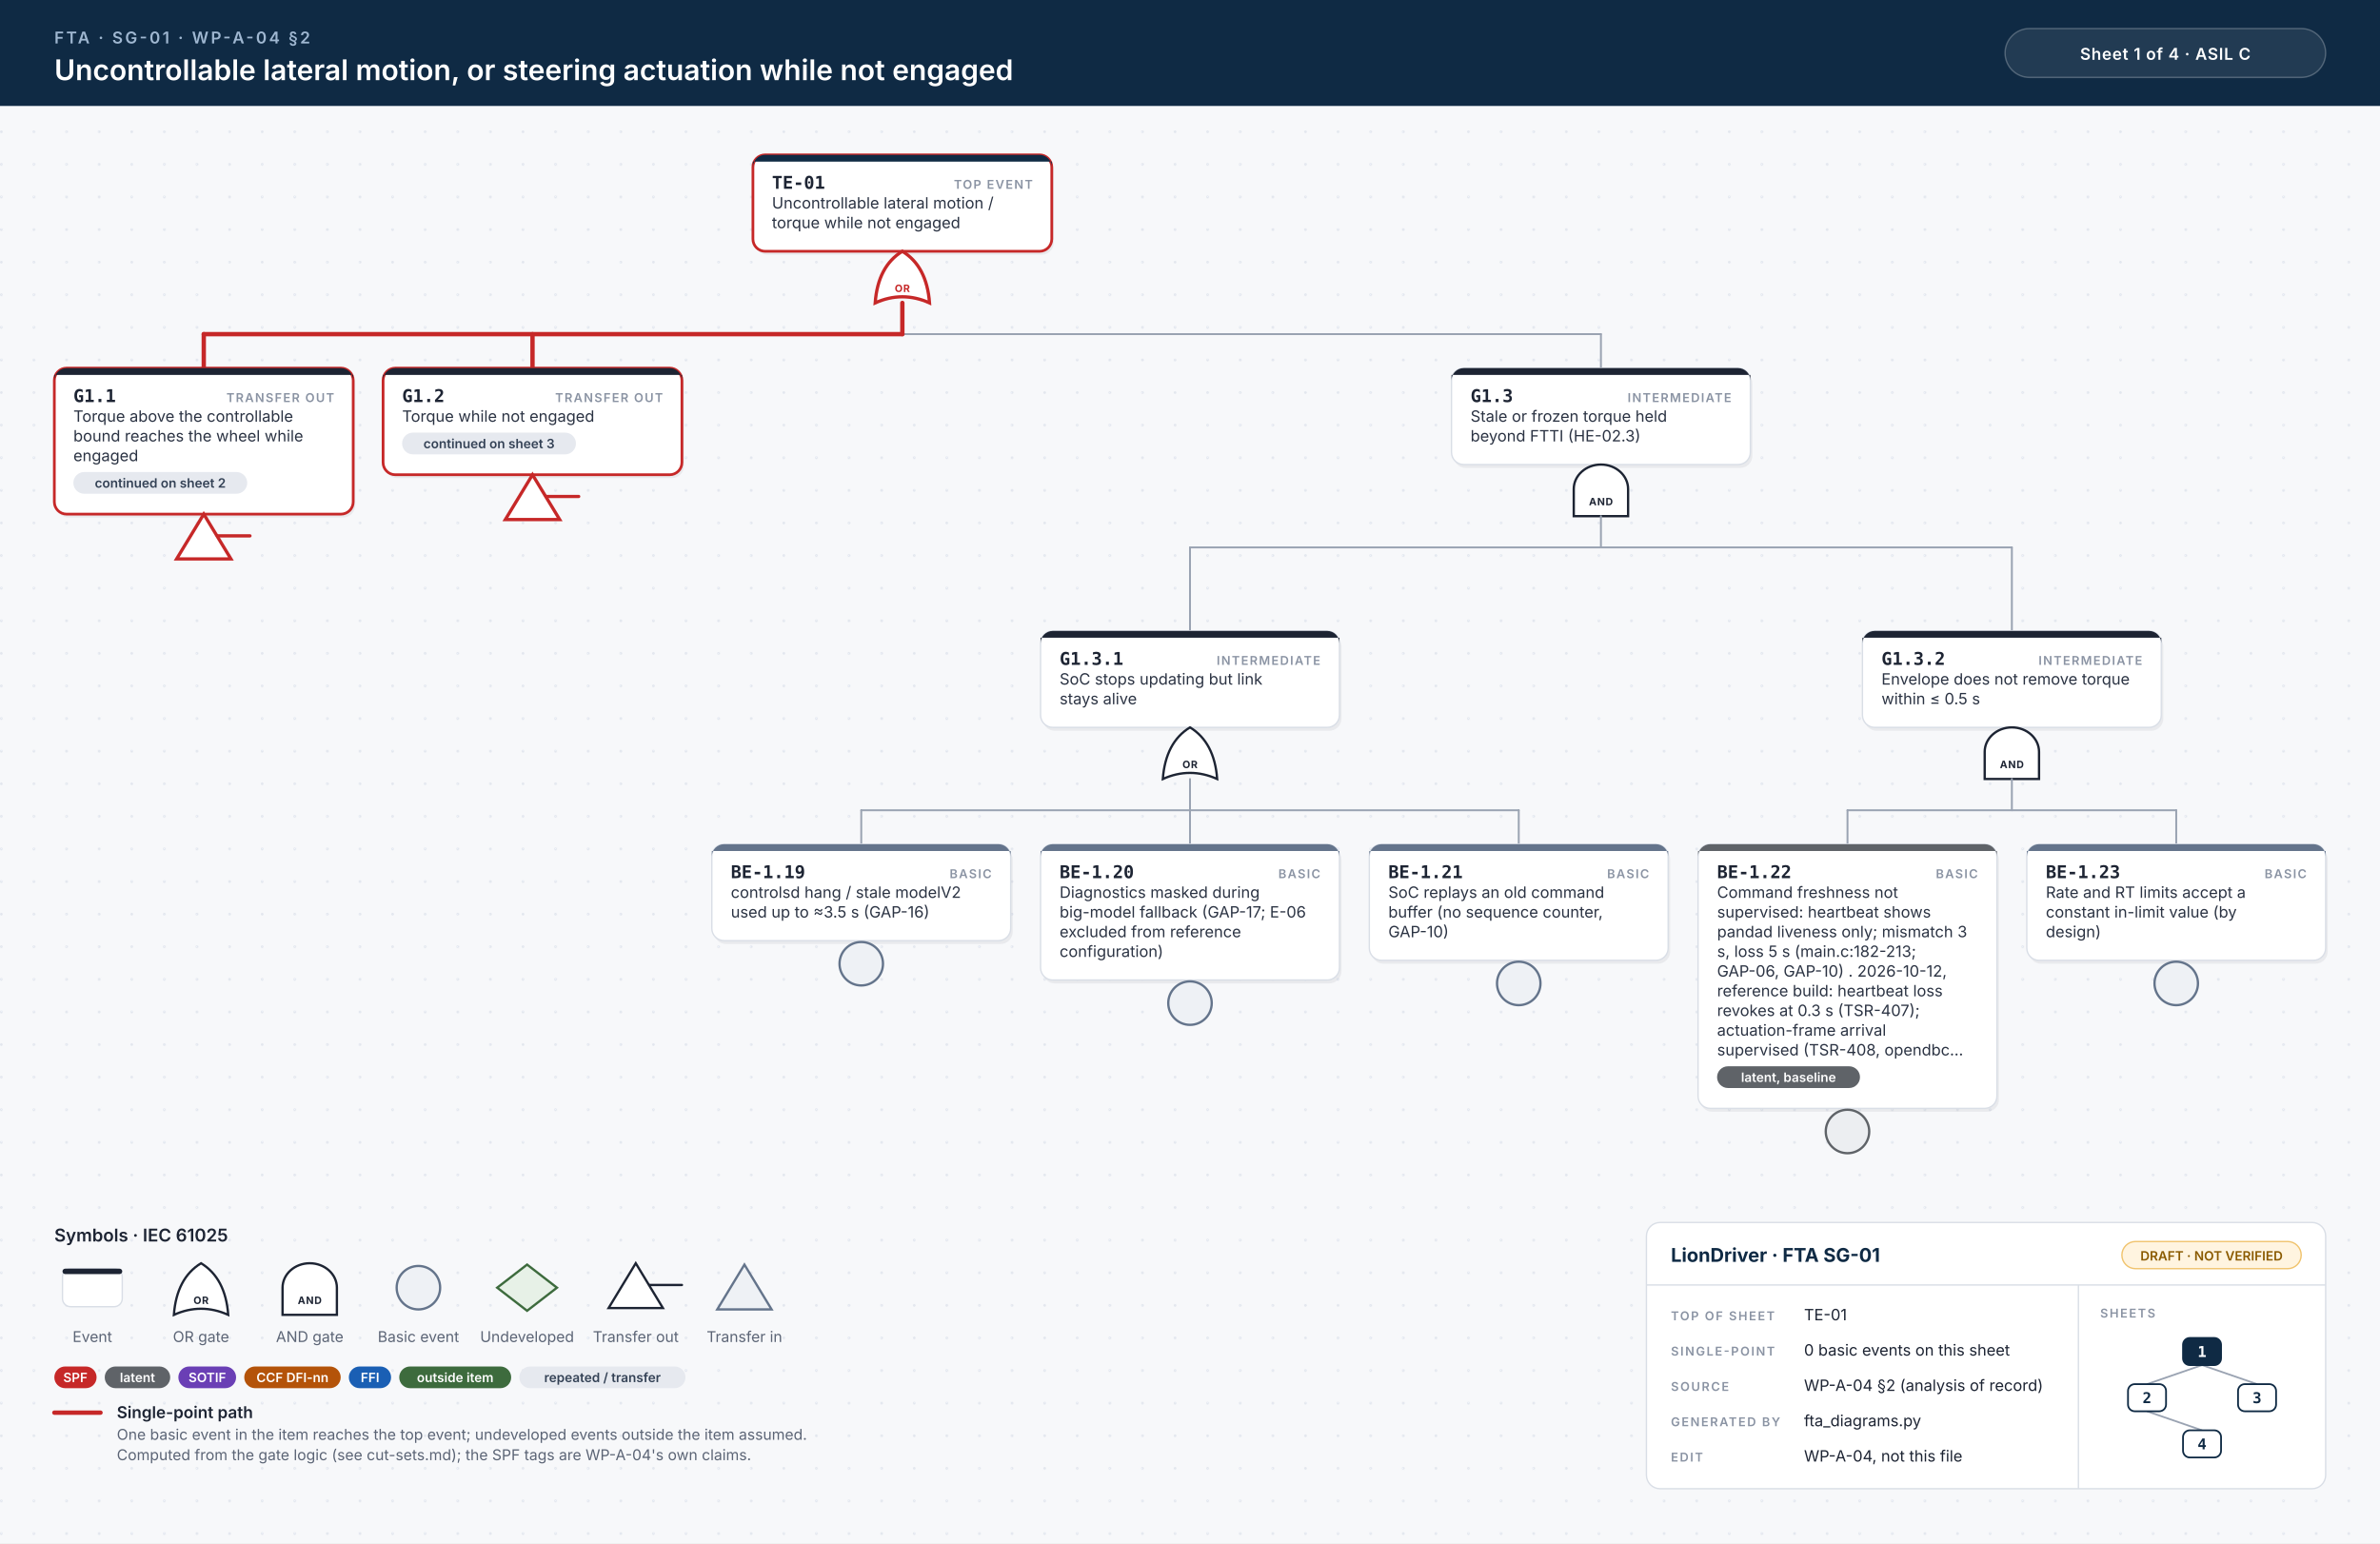
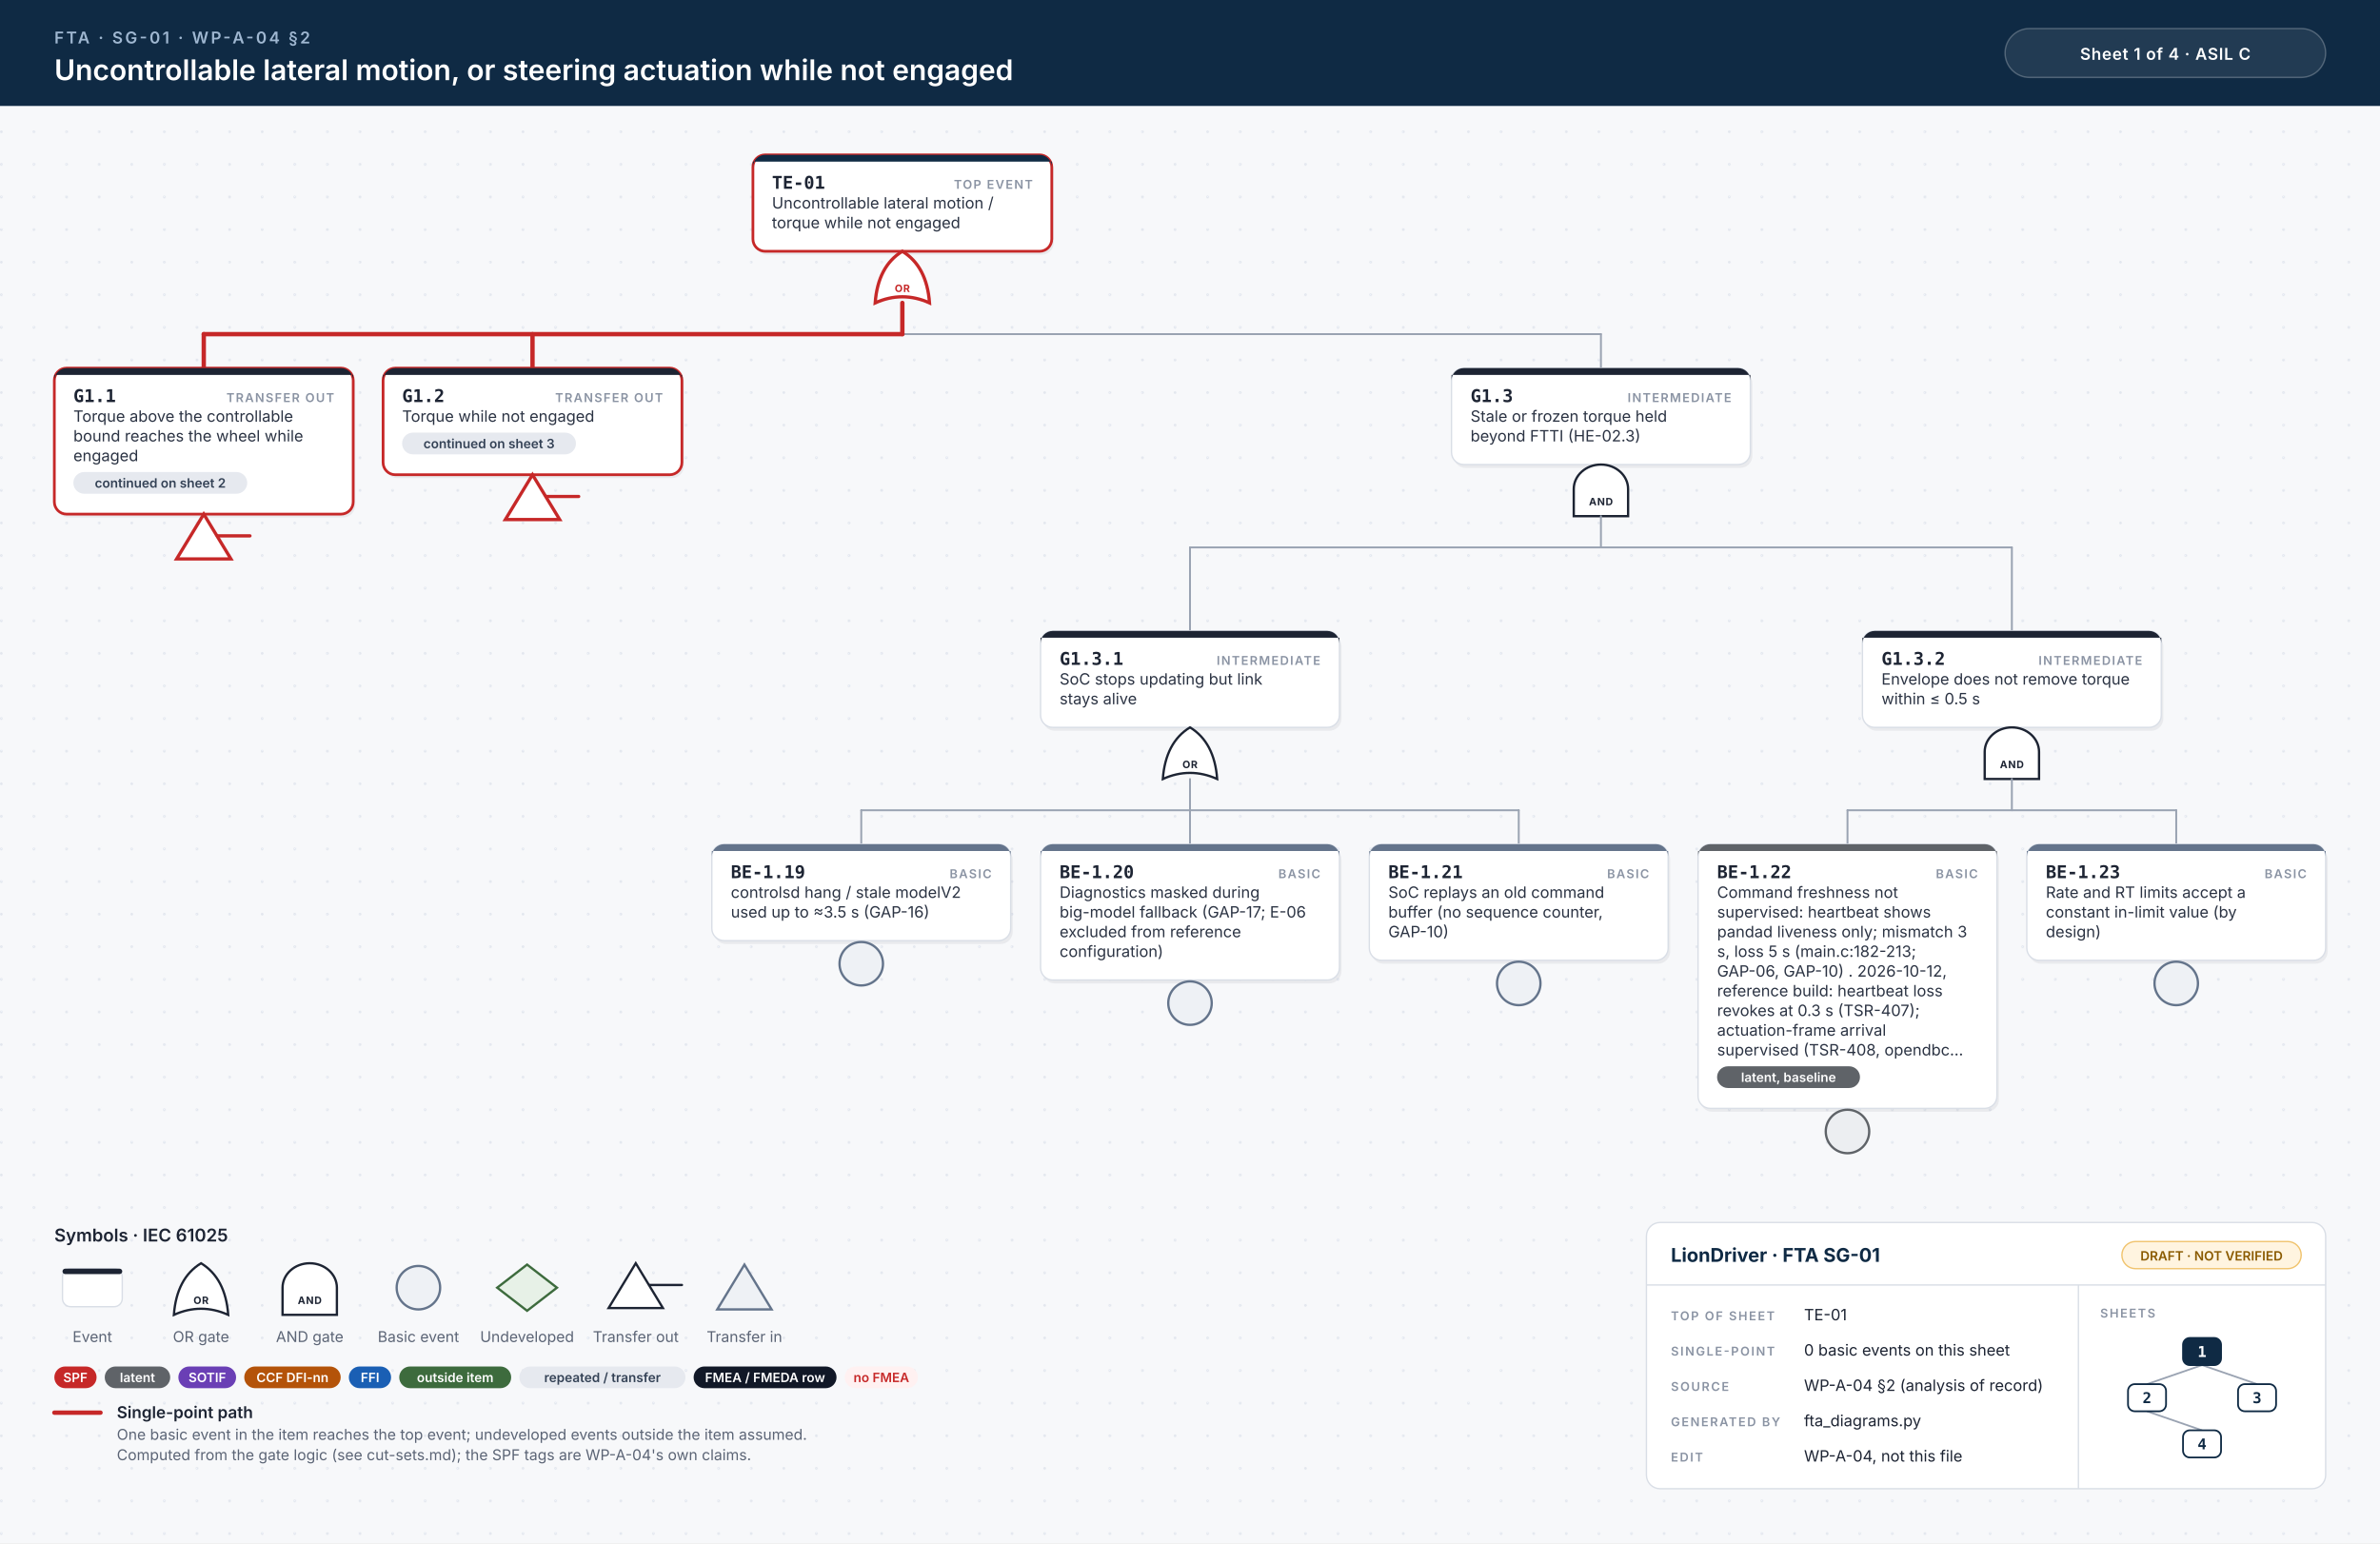
<svg xmlns="http://www.w3.org/2000/svg" width="1752" height="1136" viewBox="0 0 1752 1136">
  <style>.id{font:700 13px 'JetBrains Mono', Menlo, Consolas, monospace;fill:#1d2433}.kind{font:600 9px Inter, 'Helvetica Neue', Helvetica, Arial, sans-serif;letter-spacing:.1em;fill:#8a93a3;text-anchor:end}.d{font:400 11.5px Inter, 'Helvetica Neue', Helvetica, Arial, sans-serif;fill:#2b3343}.n{font:italic 400 10.5px Inter, 'Helvetica Neue', Helvetica, Arial, sans-serif;fill:#6b7385}.chip{font:600 9.5px Inter, 'Helvetica Neue', Helvetica, Arial, sans-serif;text-anchor:middle}.gl{font:700 7.5px Inter, 'Helvetica Neue', Helvetica, Arial, sans-serif;letter-spacing:.06em;text-anchor:middle}.eyebrow{font:600 12px Inter, 'Helvetica Neue', Helvetica, Arial, sans-serif;letter-spacing:.14em;fill:#9fb7d1}.title{font:600 21px Inter, 'Helvetica Neue', Helvetica, Arial, sans-serif;fill:#fff}.title2{font:600 17px Inter, 'Helvetica Neue', Helvetica, Arial, sans-serif;fill:#fff}.hc{font:600 12px Inter, 'Helvetica Neue', Helvetica, Arial, sans-serif;letter-spacing:.04em;fill:#fff;text-anchor:middle}.lh{font:600 13px Inter, 'Helvetica Neue', Helvetica, Arial, sans-serif;fill:#1d2433}.lb{font:600 12px Inter, 'Helvetica Neue', Helvetica, Arial, sans-serif;fill:#1d2433}.s{font:400 11px Inter, 'Helvetica Neue', Helvetica, Arial, sans-serif;fill:#5b6475}.tbh{font:700 14px Inter, 'Helvetica Neue', Helvetica, Arial, sans-serif;fill:#0f2a44}.k{font:600 9px Inter, 'Helvetica Neue', Helvetica, Arial, sans-serif;letter-spacing:.12em;fill:#8a93a3}.v{font:400 11.5px Inter, 'Helvetica Neue', Helvetica, Arial, sans-serif;fill:#1d2433}.mm{font:700 11px 'JetBrains Mono', Menlo, Consolas, monospace;text-anchor:middle}.w{stroke:#9aa3b2;stroke-width:1.4;stroke-linecap:round}.wh{stroke:#c62828;stroke-width:3.2;stroke-linecap:round}.shadow{fill:#0f172a;opacity:.06}</style>
  <defs>
    <pattern id="dots" width="24" height="24" patternUnits="userSpaceOnUse">
      <circle cx="1" cy="1" r="1" fill="#e3e7ee" />
    </pattern>
  </defs>
  <rect width="100%" height="100%" fill="#f7f8fa" />
  <rect y="78" width="100%" height="1058" fill="url(#dots)" />
  <rect width="100%" height="78" fill="#0f2a44" />
  <text x="40" y="32" class="eyebrow">FTA · SG-01 · WP-A-04 §2</text>
  <text x="40" y="59" class="title">Uncontrollable lateral motion, or steering actuation while not engaged</text>
  <rect x="1476" y="21" width="236" height="36" rx="18" fill="#ffffff14" stroke="#ffffff40" />
  <text x="1594" y="44" class="hc">Sheet 1 of 4  ·  ASIL C</text>
  <rect x="555.75" y="116.5" width="220" height="71.0" rx="9" class="shadow" />
  <rect x="554.25" y="114" width="220" height="71.0" rx="9" fill="#fff" stroke="#c62828" stroke-width="2" />
  <path d="M563.25,114 H765.25 A9,9 0 0 1 774.25,123 V119 H554.25 V123 A9,9 0 0 1 563.25,114 Z" fill="#0f2a44" />
  <text x="568.25" y="139" class="id">TE-01</text>
  <text x="760.25" y="139" class="kind">TOP EVENT</text>
  <text x="568.25" y="153.5" class="d">Uncontrollable lateral motion /</text>
  <text x="568.25" y="168.0" class="d">torque while not engaged</text>
  <path d="M644.25,223.0 Q664.25,214.0 684.25,223.0 Q682.25,196.0 664.25,185.0 Q646.25,196.0 644.25,223.0 Z" fill="#fff" stroke="#c62828" stroke-width="2.4" />
  <text x="664.25" y="215.0" class="gl" fill="#c62828">OR</text>
  <line x1="150.0" y1="246.0" x2="1178.5" y2="246.0" class="w" />
  <line x1="150.0" y1="246.0" x2="664.25" y2="246.0" class="wh" />
  <line x1="664.25" y1="223.0" x2="664.25" y2="246.0" class="wh" />
  <line x1="150.0" y1="246.0" x2="150.0" y2="271.0" class="wh" />
  <line x1="392.0" y1="246.0" x2="392.0" y2="271.0" class="wh" />
  <line x1="1178.5" y1="246.0" x2="1178.5" y2="271.0" class="w" />
  <rect x="41.5" y="273.5" width="220" height="107.5" rx="9" class="shadow" />
  <rect x="40" y="271.0" width="220" height="107.5" rx="9" fill="#fff" stroke="#c62828" stroke-width="2" />
  <path d="M49,271.0 H251 A9,9 0 0 1 260,280.0 V276.0 H40 V280.0 A9,9 0 0 1 49,271.0 Z" fill="#1d2433" />
  <text x="54" y="296.0" class="id">G1.1</text>
  <text x="246" y="296.0" class="kind">TRANSFER OUT</text>
  <text x="54" y="310.5" class="d">Torque above the controllable</text>
  <text x="54" y="325.0" class="d">bound reaches the wheel while</text>
  <text x="54" y="339.5" class="d">engaged</text>
  <rect x="54.0" y="347.5" width="128.0" height="16" rx="8" fill="#e6e9ef" />
  <text x="118.0" y="359.0" class="chip" fill="#334155">continued on sheet 2</text>
  <path d="M150.0,378.5 L170.0,411.5 L130.0,411.5 Z" fill="#fff" stroke="#c62828" stroke-width="2.4" />
  <line x1="160.0" y1="394.5" x2="184.0" y2="394.5" stroke="#c62828" stroke-width="2.4" stroke-linecap="round" />
  <rect x="283.5" y="273.5" width="220" height="78.5" rx="9" class="shadow" />
  <rect x="282" y="271.0" width="220" height="78.5" rx="9" fill="#fff" stroke="#c62828" stroke-width="2" />
  <path d="M291,271.0 H493 A9,9 0 0 1 502,280.0 V276.0 H282 V280.0 A9,9 0 0 1 291,271.0 Z" fill="#1d2433" />
  <text x="296" y="296.0" class="id">G1.2</text>
  <text x="488" y="296.0" class="kind">TRANSFER OUT</text>
  <text x="296" y="310.5" class="d">Torque while not engaged</text>
  <rect x="296.0" y="318.5" width="128.0" height="16" rx="8" fill="#e6e9ef" />
  <text x="360.0" y="330.0" class="chip" fill="#334155">continued on sheet 3</text>
  <path d="M392.0,349.5 L412.0,382.5 L372.0,382.5 Z" fill="#fff" stroke="#c62828" stroke-width="2.4" />
  <line x1="402.0" y1="365.5" x2="426.0" y2="365.5" stroke="#c62828" stroke-width="2.4" stroke-linecap="round" />
  <rect x="1070.0" y="273.5" width="220" height="71.0" rx="9" class="shadow" />
  <rect x="1068.5" y="271.0" width="220" height="71.0" rx="9" fill="#fff" stroke="#d9dee6" stroke-width="1" />
  <path d="M1077.5,271.0 H1279.5 A9,9 0 0 1 1288.5,280.0 V276.0 H1068.5 V280.0 A9,9 0 0 1 1077.5,271.0 Z" fill="#1d2433" />
  <text x="1082.5" y="296.0" class="id">G1.3</text>
  <text x="1274.5" y="296.0" class="kind">INTERMEDIATE</text>
  <text x="1082.5" y="310.5" class="d">Stale or frozen torque held</text>
  <text x="1082.5" y="325.0" class="d">beyond FTTI (HE-02.3)</text>
  <path d="M1158.5,380.0 L1158.5,360.0 A20,18 0 0 1 1198.5,360.0 L1198.5,380.0 Z" fill="#fff" stroke="#1d2433" stroke-width="1.7" />
  <text x="1178.5" y="372.0" class="gl" fill="#1d2433">AND</text>
  <line x1="876.0" y1="403.0" x2="1481.0" y2="403.0" class="w" />
  <line x1="1178.5" y1="380.0" x2="1178.5" y2="403.0" class="w" />
  <line x1="876.0" y1="403.0" x2="876.0" y2="464.5" class="w" />
  <line x1="1481.0" y1="403.0" x2="1481.0" y2="464.5" class="w" />
  <rect x="767.5" y="467.0" width="220" height="71.0" rx="9" class="shadow" />
  <rect x="766.0" y="464.5" width="220" height="71.0" rx="9" fill="#fff" stroke="#d9dee6" stroke-width="1" />
  <path d="M775.0,464.5 H977.0 A9,9 0 0 1 986.0,473.5 V469.5 H766.0 V473.5 A9,9 0 0 1 775.0,464.5 Z" fill="#1d2433" />
  <text x="780.0" y="489.5" class="id">G1.3.1</text>
  <text x="972.0" y="489.5" class="kind">INTERMEDIATE</text>
  <text x="780.0" y="504.0" class="d">SoC stops updating but link</text>
  <text x="780.0" y="518.5" class="d">stays alive</text>
  <path d="M856.0,573.5 Q876.0,564.5 896.0,573.5 Q894.0,546.5 876.0,535.5 Q858.0,546.5 856.0,573.5 Z" fill="#fff" stroke="#1d2433" stroke-width="1.7" />
  <text x="876.0" y="565.5" class="gl" fill="#1d2433">OR</text>
  <line x1="634.0" y1="596.5" x2="1118.0" y2="596.5" class="w" />
  <line x1="876.0" y1="573.5" x2="876.0" y2="596.5" class="w" />
  <line x1="634.0" y1="596.5" x2="634.0" y2="621.5" class="w" />
  <line x1="876.0" y1="596.5" x2="876.0" y2="621.5" class="w" />
  <line x1="1118.0" y1="596.5" x2="1118.0" y2="621.5" class="w" />
  <rect x="525.5" y="624.0" width="220" height="71.0" rx="9" class="shadow" />
  <rect x="524" y="621.5" width="220" height="71.0" rx="9" fill="#fff" stroke="#d9dee6" stroke-width="1" />
  <path d="M533,621.5 H735 A9,9 0 0 1 744,630.5 V626.5 H524 V630.5 A9,9 0 0 1 533,621.5 Z" fill="#64748b" />
  <text x="538" y="646.5" class="id">BE-1.19</text>
  <text x="730" y="646.5" class="kind">BASIC</text>
  <text x="538" y="661.0" class="d">controlsd hang / stale modelV2</text>
  <text x="538" y="675.5" class="d">used up to ≈3.5 s (GAP-16)</text>
  <circle cx="634.0" cy="709.5" r="16" fill="#eef1f5" stroke="#64748b" stroke-width="1.7" />
  <rect x="767.5" y="624.0" width="220" height="100.0" rx="9" class="shadow" />
  <rect x="766" y="621.5" width="220" height="100.0" rx="9" fill="#fff" stroke="#d9dee6" stroke-width="1" />
  <path d="M775,621.5 H977 A9,9 0 0 1 986,630.5 V626.5 H766 V630.5 A9,9 0 0 1 775,621.5 Z" fill="#64748b" />
  <text x="780" y="646.5" class="id">BE-1.20</text>
  <text x="972" y="646.5" class="kind">BASIC</text>
  <text x="780" y="661.0" class="d">Diagnostics masked during</text>
  <text x="780" y="675.5" class="d">big-model fallback (GAP-17; E-06</text>
  <text x="780" y="690.0" class="d">excluded from reference</text>
  <text x="780" y="704.5" class="d">configuration)</text>
  <circle cx="876.0" cy="738.5" r="16" fill="#eef1f5" stroke="#64748b" stroke-width="1.7" />
  <rect x="1009.5" y="624.0" width="220" height="85.5" rx="9" class="shadow" />
  <rect x="1008" y="621.5" width="220" height="85.5" rx="9" fill="#fff" stroke="#d9dee6" stroke-width="1" />
  <path d="M1017,621.5 H1219 A9,9 0 0 1 1228,630.5 V626.5 H1008 V630.5 A9,9 0 0 1 1017,621.5 Z" fill="#64748b" />
  <text x="1022" y="646.5" class="id">BE-1.21</text>
  <text x="1214" y="646.5" class="kind">BASIC</text>
  <text x="1022" y="661.0" class="d">SoC replays an old command</text>
  <text x="1022" y="675.5" class="d">buffer (no sequence counter,</text>
  <text x="1022" y="690.0" class="d">GAP-10)</text>
  <circle cx="1118.0" cy="724.0" r="16" fill="#eef1f5" stroke="#64748b" stroke-width="1.7" />
  <rect x="1372.5" y="467.0" width="220" height="71.0" rx="9" class="shadow" />
  <rect x="1371.0" y="464.5" width="220" height="71.0" rx="9" fill="#fff" stroke="#d9dee6" stroke-width="1" />
  <path d="M1380.0,464.5 H1582.0 A9,9 0 0 1 1591.0,473.5 V469.5 H1371.0 V473.5 A9,9 0 0 1 1380.0,464.5 Z" fill="#1d2433" />
  <text x="1385.0" y="489.5" class="id">G1.3.2</text>
  <text x="1577.0" y="489.5" class="kind">INTERMEDIATE</text>
  <text x="1385.0" y="504.0" class="d">Envelope does not remove torque</text>
  <text x="1385.0" y="518.5" class="d">within ≤ 0.5 s</text>
  <path d="M1461.0,573.5 L1461.0,553.5 A20,18 0 0 1 1501.0,553.5 L1501.0,573.5 Z" fill="#fff" stroke="#1d2433" stroke-width="1.7" />
  <text x="1481.0" y="565.5" class="gl" fill="#1d2433">AND</text>
  <line x1="1360.0" y1="596.5" x2="1602.0" y2="596.5" class="w" />
  <line x1="1481.0" y1="573.5" x2="1481.0" y2="596.5" class="w" />
  <line x1="1360.0" y1="596.5" x2="1360.0" y2="621.5" class="w" />
  <line x1="1602.0" y1="596.5" x2="1602.0" y2="621.5" class="w" />
  <rect x="1251.5" y="624.0" width="220" height="194.5" rx="9" class="shadow" />
  <rect x="1250" y="621.5" width="220" height="194.5" rx="9" fill="#fff" stroke="#d9dee6" stroke-width="1" />
  <path d="M1259,621.5 H1461 A9,9 0 0 1 1470,630.5 V626.5 H1250 V630.5 A9,9 0 0 1 1259,621.5 Z" fill="#5f6368" />
  <text x="1264" y="646.5" class="id">BE-1.22</text>
  <text x="1456" y="646.5" class="kind">BASIC</text>
  <text x="1264" y="661.0" class="d">Command freshness not</text>
  <text x="1264" y="675.5" class="d">supervised: heartbeat shows</text>
  <text x="1264" y="690.0" class="d">pandad liveness only; mismatch 3</text>
  <text x="1264" y="704.5" class="d">s, loss 5 s (main.c:182-213;</text>
  <text x="1264" y="719.0" class="d">GAP-06, GAP-10) . 2026-10-12,</text>
  <text x="1264" y="733.5" class="d">reference build: heartbeat loss</text>
  <text x="1264" y="748.0" class="d">revokes at 0.3 s (TSR-407);</text>
  <text x="1264" y="762.5" class="d">actuation-frame arrival</text>
  <text x="1264" y="777.0" class="d">supervised (TSR-408, opendbc…</text>
  <rect x="1264.0" y="785.0" width="105.2" height="16" rx="8" fill="#5f6368" />
  <text x="1316.6" y="796.5" class="chip" fill="#fff">latent, baseline</text>
  <circle cx="1360.0" cy="833.0" r="16" fill="#eceef1" stroke="#5f6368" stroke-width="1.7" />
  <rect x="1493.5" y="624.0" width="220" height="85.5" rx="9" class="shadow" />
  <rect x="1492" y="621.5" width="220" height="85.5" rx="9" fill="#fff" stroke="#d9dee6" stroke-width="1" />
  <path d="M1501,621.5 H1703 A9,9 0 0 1 1712,630.5 V626.5 H1492 V630.5 A9,9 0 0 1 1501,621.5 Z" fill="#64748b" />
  <text x="1506" y="646.5" class="id">BE-1.23</text>
  <text x="1698" y="646.5" class="kind">BASIC</text>
  <text x="1506" y="661.0" class="d">Rate and RT limits accept a</text>
  <text x="1506" y="675.5" class="d">constant in-limit value (by</text>
  <text x="1506" y="690.0" class="d">design)</text>
  <circle cx="1602.0" cy="724.0" r="16" fill="#eef1f5" stroke="#64748b" stroke-width="1.7" />
  <text x="40" y="914.0" class="lh">Symbols · IEC 61025</text>
  <rect x="46" y="934.0" width="44" height="28" rx="6" fill="#fff" stroke="#d9dee6" />
  <rect x="46" y="934.0" width="44" height="4" rx="2" fill="#1d2433" />
  <text x="68" y="988.0" class="s" text-anchor="middle">Event</text>
  <path d="M128,968.0 Q148,959.0 168,968.0 Q166,941.0 148,930.0 Q130,941.0 128,968.0 Z" fill="#fff" stroke="#1d2433" stroke-width="1.7" />
  <text x="148" y="960.0" class="gl" fill="#1d2433">OR</text>
  <text x="148" y="988.0" class="s" text-anchor="middle">OR gate</text>
  <path d="M208,968.0 L208,948.0 A20,18 0 0 1 248,948.0 L248,968.0 Z" fill="#fff" stroke="#1d2433" stroke-width="1.7" />
  <text x="228" y="960.0" class="gl" fill="#1d2433">AND</text>
  <text x="228" y="988.0" class="s" text-anchor="middle">AND gate</text>
  <circle cx="308" cy="948.0" r="16" fill="#eef1f5" stroke="#64748b" stroke-width="1.7" />
  <text x="308" y="988.0" class="s" text-anchor="middle">Basic event</text>
  <path d="M388,931.0 L410,948.0 L388,965.0 L366,948.0 Z" fill="#e7f1e7" stroke="#3d6b3d" stroke-width="1.7" />
  <text x="388" y="988.0" class="s" text-anchor="middle">Undeveloped</text>
  <path d="M468,930.0 L488,963.0 L448,963.0 Z" fill="#fff" stroke="#1d2433" stroke-width="1.7" />
  <line x1="478" y1="946.0" x2="502" y2="946.0" stroke="#1d2433" stroke-width="1.7" stroke-linecap="round" />
  <text x="468" y="988.0" class="s" text-anchor="middle">Transfer out</text>
  <path d="M548,931.0 L568,964.0 L528,964.0 Z" fill="#eef1f5" stroke="#64748b" stroke-width="1.7" />
  <text x="548" y="988.0" class="s" text-anchor="middle">Transfer in</text>
  <rect x="40.0" y="1006.0" width="31.1" height="16" rx="8" fill="#c62828" />
  <text x="55.5" y="1017.5" class="chip" fill="#fff">SPF</text>
  <rect x="77.1" y="1006.0" width="48.2" height="16" rx="8" fill="#5f6368" />
  <text x="101.2" y="1017.5" class="chip" fill="#fff">latent</text>
  <rect x="131.3" y="1006.0" width="42.5" height="16" rx="8" fill="#6a3fb5" />
  <text x="152.6" y="1017.5" class="chip" fill="#fff">SOTIF</text>
  <rect x="179.8" y="1006.0" width="71.0" height="16" rx="8" fill="#b45309" />
  <text x="215.3" y="1017.5" class="chip" fill="#fff">CCF DFI-nn</text>
  <rect x="256.8" y="1006.0" width="31.1" height="16" rx="8" fill="#1a5fb4" />
  <text x="272.4" y="1017.5" class="chip" fill="#fff">FFI</text>
  <rect x="293.9" y="1006.0" width="82.4" height="16" rx="8" fill="#3d6b3d" />
  <text x="335.1" y="1017.5" class="chip" fill="#fff">outside item</text>
  <rect x="382.3" y="1006.0" width="122.3" height="16" rx="8" fill="#e6e9ef" />
  <text x="443.5" y="1017.5" class="chip" fill="#334155">repeated / transfer</text>
+   <rect x="510.6" y="1006.0" width="105.2" height="16" rx="8" fill="#111827" />
+   <text x="563.2" y="1017.5" class="chip" fill="#fff">FMEA / FMEDA row</text>
+   <rect x="621.8" y="1006.0" width="53.9" height="16" rx="8" fill="#fff1f1" />
+   <text x="648.8" y="1017.5" class="chip" fill="#c62828">no FMEA</text>
  <line x1="40" y1="1040.0" x2="74" y2="1040.0" class="wh" />
  <text x="86" y="1044.0" class="lb">Single-point path</text>
  <text x="86" y="1060.0" class="s">One basic event in the item reaches the top event; undeveloped events outside the item assumed.</text>
  <text x="86" y="1075.0" class="s">Computed from the gate logic (see cut-sets.md); the SPF tags are WP-A-04's own claims.</text>
  <rect x="1212" y="900.0" width="500" height="196" rx="10" fill="#fff" stroke="#d9dee6" />
  <line x1="1212" y1="946.0" x2="1712" y2="946.0" stroke="#d9dee6" />
  <line x1="1530" y1="946.0" x2="1530" y2="1096.0" stroke="#d9dee6" />
  <text x="1230" y="929.0" class="tbh">LionDriver · FTA SG-01</text>
  <rect x="1562" y="914.0" width="132" height="20" rx="10" fill="#fff4e0" stroke="#f0c36d" />
  <text x="1628" y="928.0" class="chip" fill="#8a5a00">DRAFT · NOT VERIFIED</text>
  <text x="1230" y="972.0" class="k">TOP OF SHEET</text>
  <text x="1328" y="972.0" class="v">TE-01</text>
  <text x="1230" y="998.0" class="k">SINGLE-POINT</text>
  <text x="1328" y="998.0" class="v">0 basic events on this sheet</text>
  <text x="1230" y="1024.0" class="k">SOURCE</text>
  <text x="1328" y="1024.0" class="v">WP-A-04 §2 (analysis of record)</text>
  <text x="1230" y="1050.0" class="k">GENERATED BY</text>
  <text x="1328" y="1050.0" class="v">fta_diagrams.py</text>
  <text x="1230" y="1076.0" class="k">EDIT</text>
  <text x="1328" y="1076.0" class="v">WP-A-04, not this file</text>
  <text x="1546" y="970.0" class="k">SHEETS</text>
  <line x1="1621.0" y1="1005.0" x2="1580.5" y2="1019.0" stroke="#9aa3b2" stroke-width="1.3" />
  <line x1="1621.0" y1="1005.0" x2="1661.5" y2="1019.0" stroke="#9aa3b2" stroke-width="1.3" />
  <line x1="1580.5" y1="1039.0" x2="1621.0" y2="1053.0" stroke="#9aa3b2" stroke-width="1.3" />
  <rect x="1607.0" y="985.0" width="28" height="20" rx="5" fill="#0f2a44" stroke="#0f2a44" stroke-width="1.3" />
  <text x="1621.0" y="999.0" class="mm" fill="#fff">1</text>
  <rect x="1566.5" y="1019.0" width="28" height="20" rx="5" fill="#fff" stroke="#0f2a44" stroke-width="1.3" />
  <text x="1580.5" y="1033.0" class="mm" fill="#0f2a44">2</text>
  <rect x="1647.5" y="1019.0" width="28" height="20" rx="5" fill="#fff" stroke="#0f2a44" stroke-width="1.3" />
  <text x="1661.5" y="1033.0" class="mm" fill="#0f2a44">3</text>
  <rect x="1607.0" y="1053.0" width="28" height="20" rx="5" fill="#fff" stroke="#0f2a44" stroke-width="1.3" />
  <text x="1621.0" y="1067.0" class="mm" fill="#0f2a44">4</text>
</svg>
